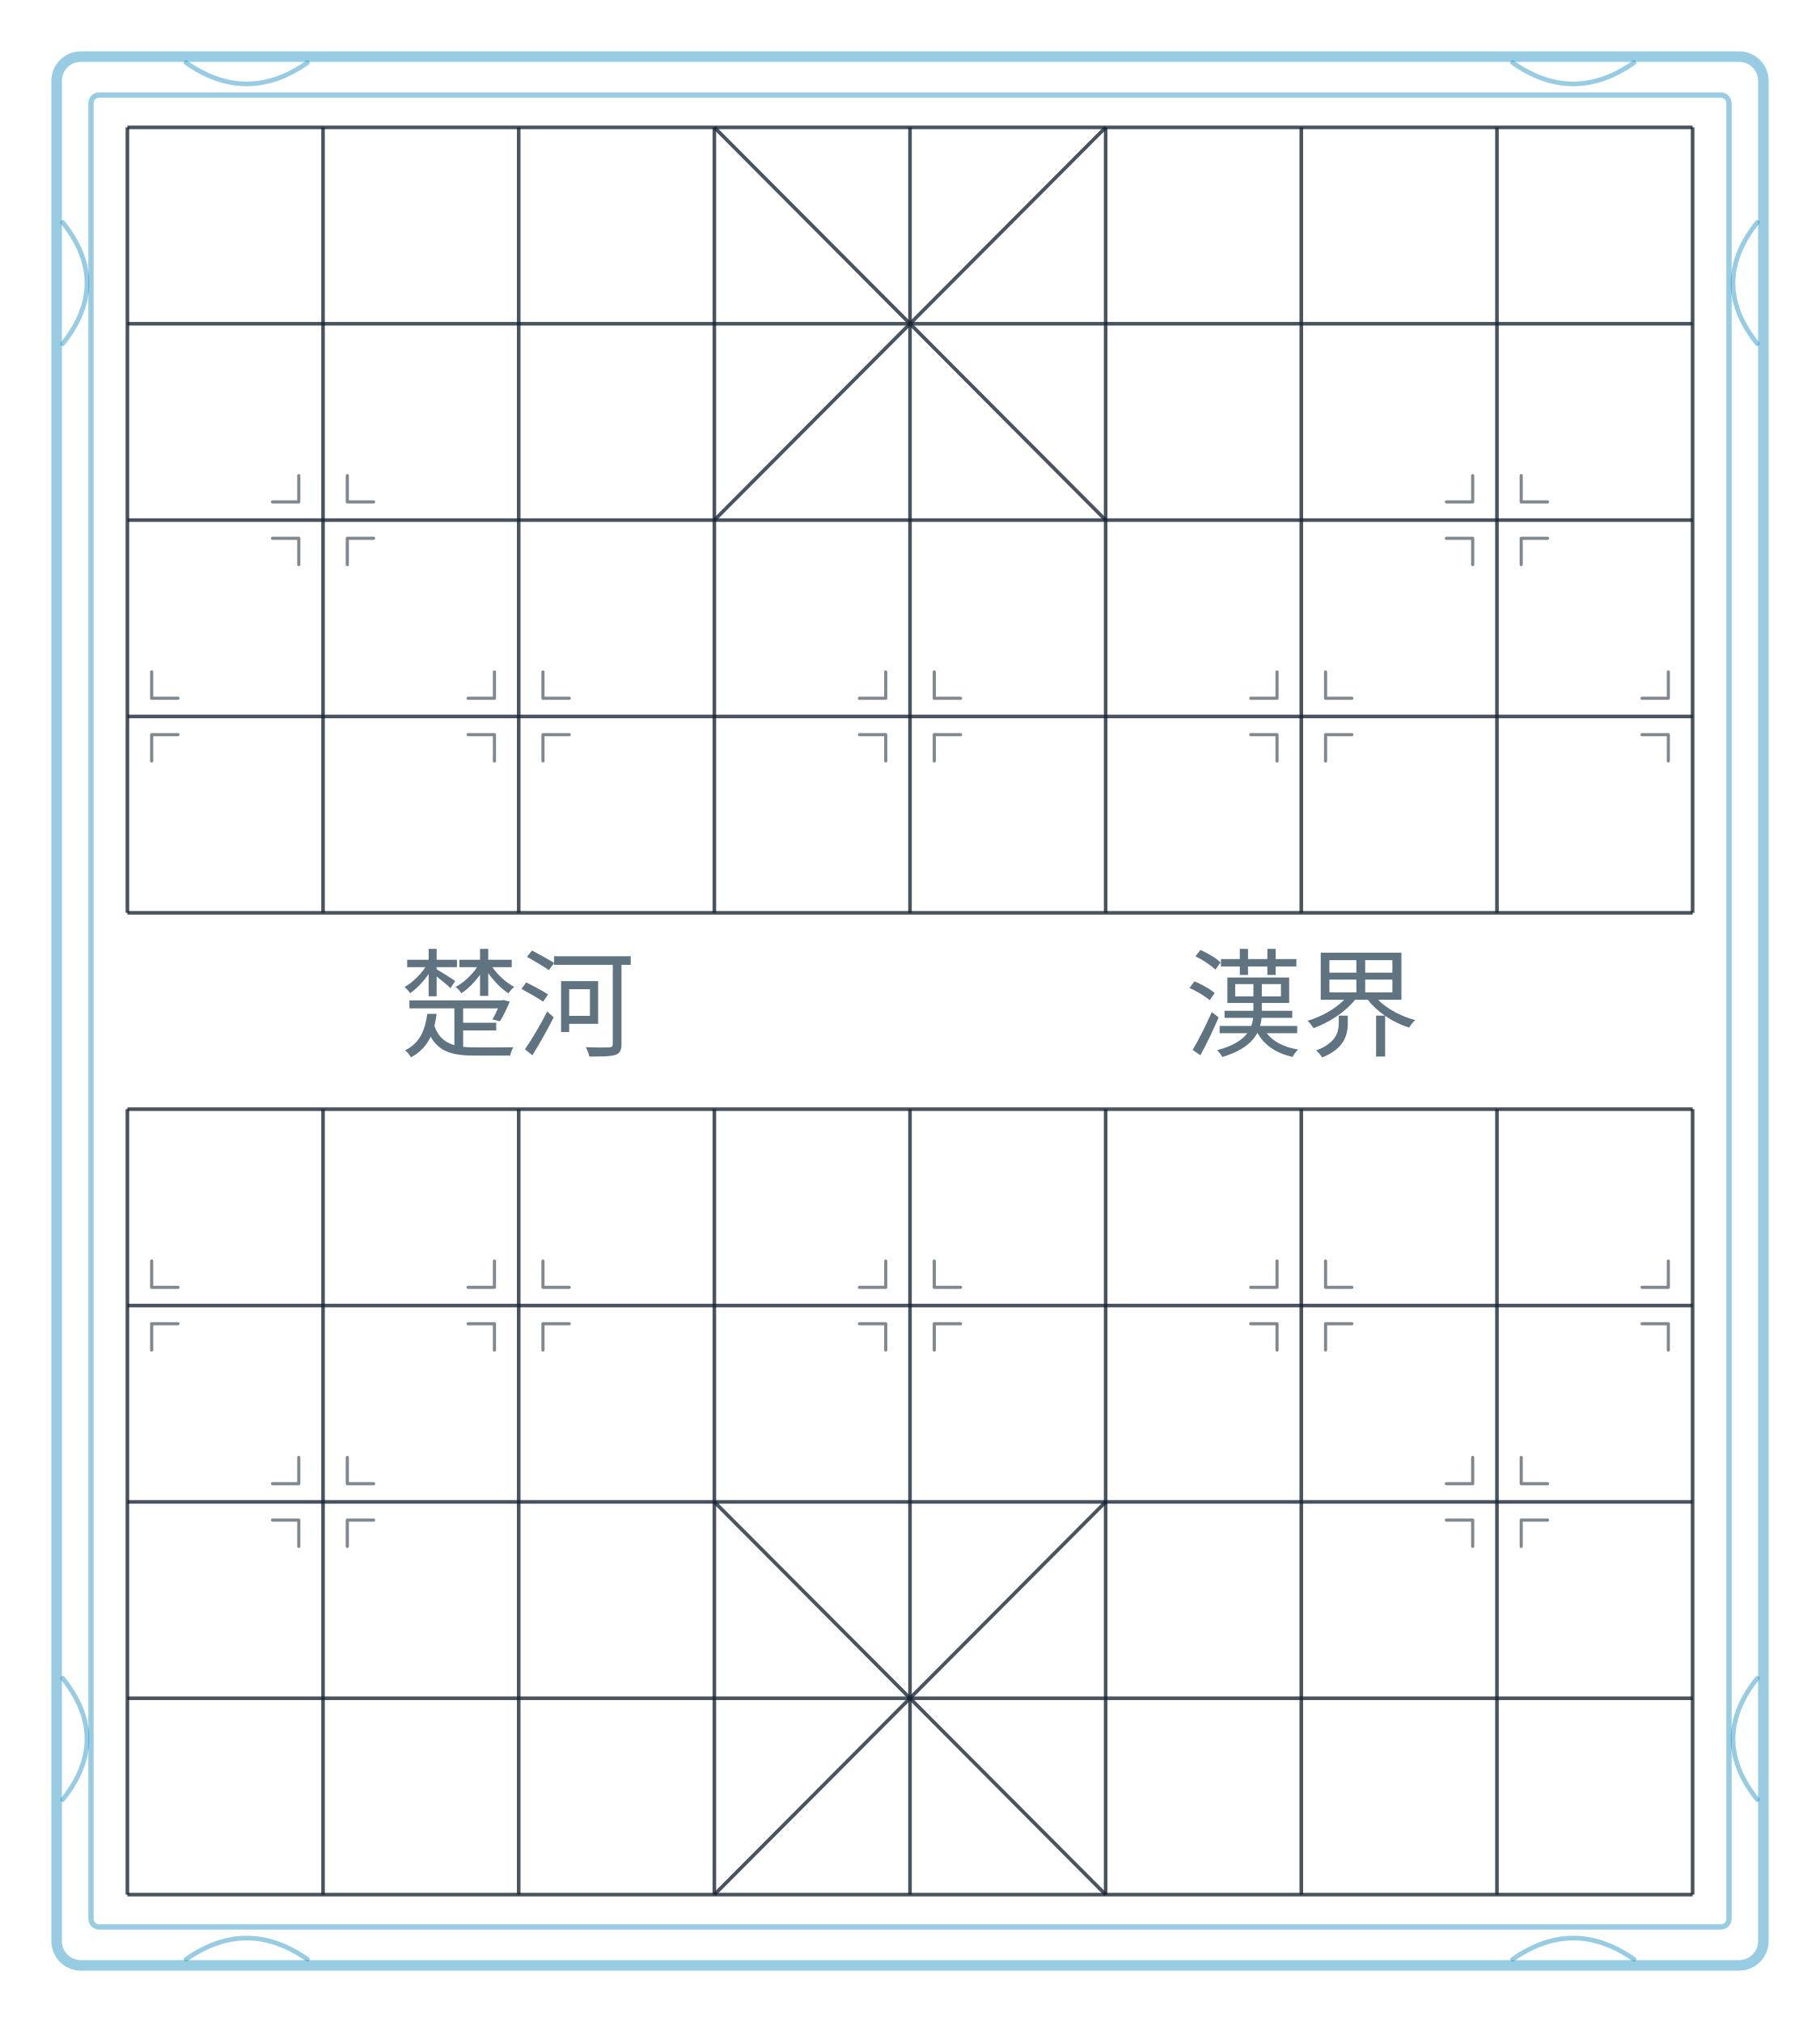
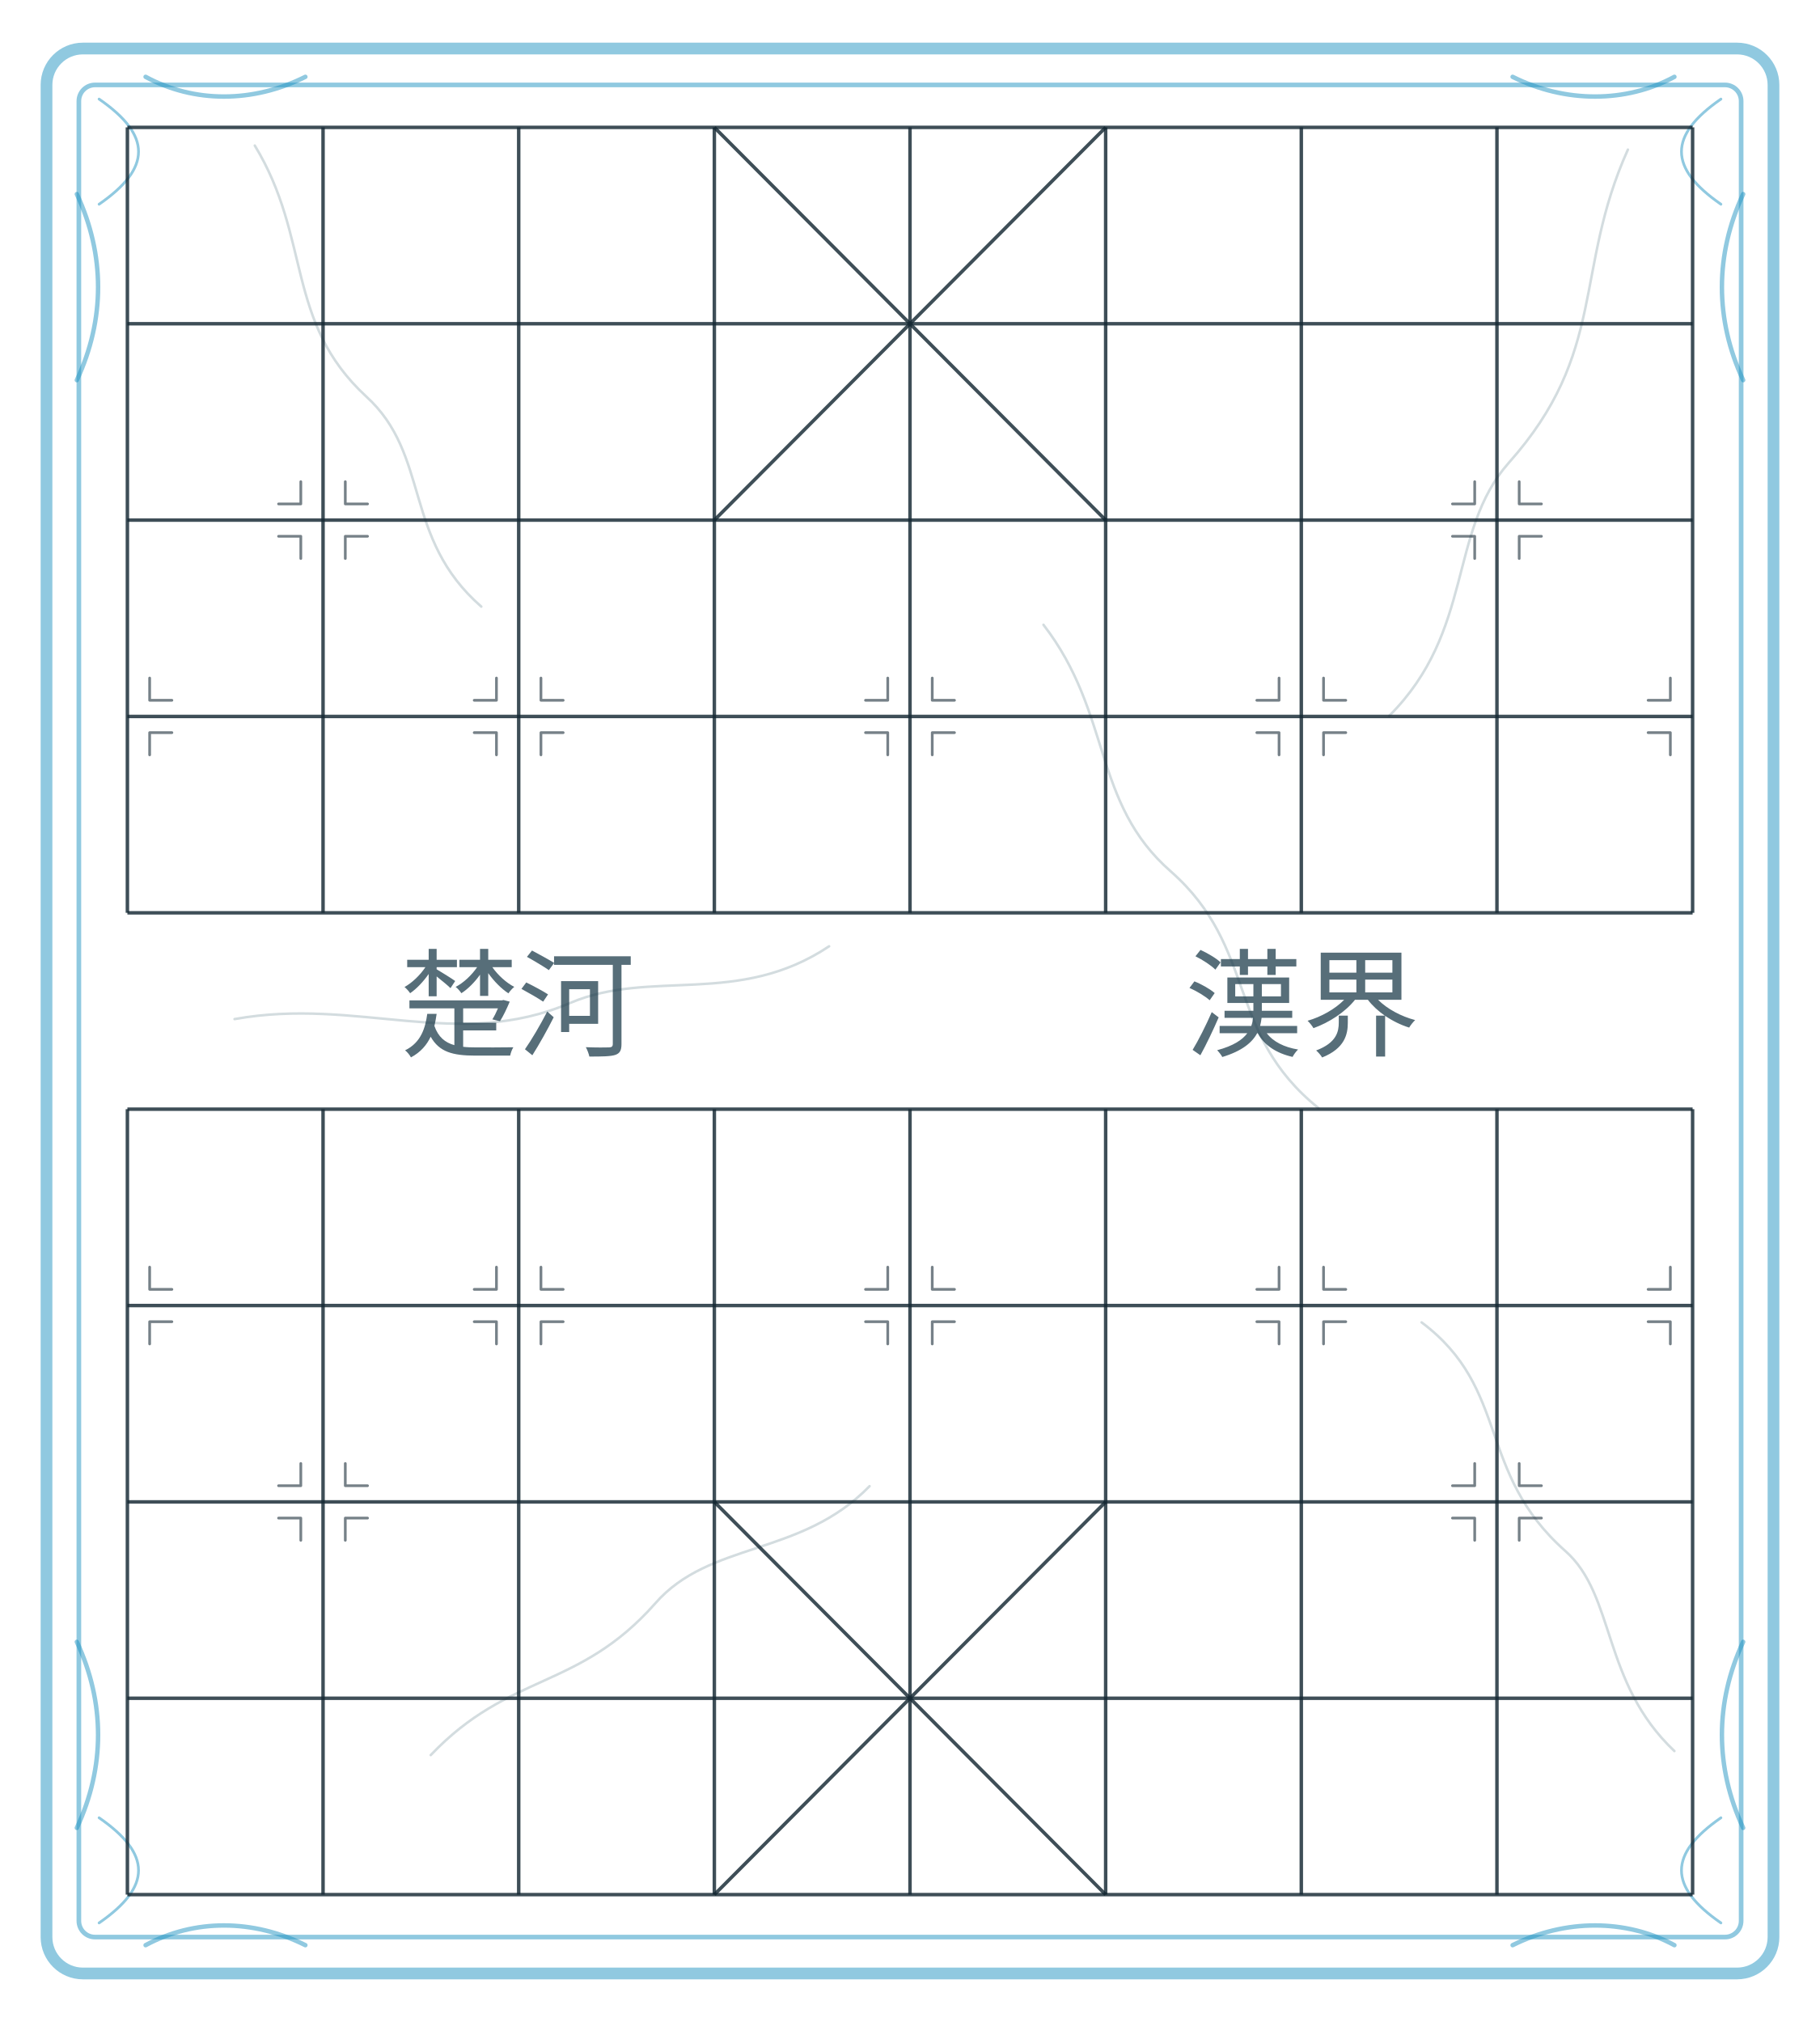
<svg xmlns="http://www.w3.org/2000/svg" viewBox="0 0 900 1000" fill="none">
  <defs>
    <g id="pointMark" fill="none" stroke-linecap="round" stroke-linejoin="round">
-       <path d="M-25 -9H-12V-22 M25 -9H12V-22 M-25 9H-12V22 M25 9H12V22" />
+       <path d="M-22 -8H-11V-19 M22 -8H11V-19 M-22 8H-11V19 M22 8H11V19" />
    </g>
    <g id="pointMarkLeftEdge" fill="none" stroke-linecap="round" stroke-linejoin="round">
-       <path d="M25 -9H12V-22 M25 9H12V22" />
+       <path d="M22 -8H11V-19 M22 8H11V19" />
    </g>
    <g id="pointMarkRightEdge" fill="none" stroke-linecap="round" stroke-linejoin="round">
-       <path d="M-25 -9H-12V-22 M-25 9H-12V22" />
+       <path d="M-22 -8H-11V-19 M-22 8H-11V19" />
    </g>
  </defs>
  <rect width="900" height="1000" fill="transparent" />
-   <g stroke="#0b86ba" stroke-opacity="0.42" fill="none" stroke-linejoin="round">
-     <rect x="28" y="28" width="844" height="944" rx="12" stroke-width="5.2" />
-     <rect x="45" y="47" width="810" height="906" rx="4" stroke-width="2.6" />
-     <path d="M92 31C112 45 132 45 152 31M748 31C768 45 788 45 808 31M92 969C112 955 132 955 152 969M748 969C768 955 788 955 808 969" stroke-width="2.3" stroke-linecap="round" />
-     <path d="M31 110C47 130 47 150 31 170M869 110C853 130 853 150 869 170M31 830C47 850 47 870 31 890M869 830C853 850 853 870 869 890" stroke-width="2.3" stroke-linecap="round" />
+   <g stroke="#188fbd" stroke-opacity="0.48" fill="none" stroke-linejoin="round">
+     <rect x="23" y="24" width="854" height="952" rx="18" stroke-width="5.8" />
+     <rect x="39" y="42" width="822" height="916" rx="8" stroke-width="2.3" />
+     <path d="M72 38C96 51 125 51 151 38M748 38C774 51 804 51 828 38M72 962C96 949 125 949 151 962M748 962C774 949 804 949 828 962" stroke-width="2.2" stroke-linecap="round" />
+     <path d="M38 96C52 126 52 158 38 188M862 96C848 126 848 158 862 188M38 812C52 842 52 874 38 904M862 812C848 842 848 874 862 904" stroke-width="2.2" stroke-linecap="round" />
+     <path d="M49 49C75 67 75 83 49 101M851 49C825 67 825 83 851 101M49 951C75 933 75 917 49 899M851 951C825 933 825 917 851 899" stroke-width="1.35" stroke-linecap="round" />
  </g>
-   <g stroke="#162532" stroke-opacity="0.78" stroke-width="1.78" stroke-linecap="butt">
+   <g stroke="#245262" stroke-opacity="0.20" stroke-width="1.25" fill="none" stroke-linecap="round" stroke-linejoin="round">
+     <path d="M126 72C154 118 141 159 181 196C213 225 199 266 238 300" />
+     <path d="M805 74C778 134 795 174 746 229C716 263 729 312 687 354" />
+     <path d="M116 504C177 493 226 520 282 496C322 479 365 498 410 468" />
+     <path d="M516 309C550 353 540 397 579 431C622 469 606 511 652 548" />
+     <path d="M703 654C747 687 730 728 774 767C799 789 792 832 828 866" />
+     <path d="M213 868C252 827 286 836 324 793C351 762 396 770 430 735" />
+   </g>
+   <g stroke="#142733" stroke-opacity="0.82" stroke-width="1.72" stroke-linecap="butt">
    <path d="M63 63V451.444M63 548.556V937M159.75 63V451.444M159.75 548.556V937M256.5 63V451.444M256.5 548.556V937M353.25 63V451.444M353.25 548.556V937M450 63V451.444M450 548.556V937M546.75 63V451.444M546.75 548.556V937M643.5 63V451.444M643.5 548.556V937M740.25 63V451.444M740.25 548.556V937M837 63V451.444M837 548.556V937" />
    <path d="M63 63H837M63 160.111H837M63 257.222H837M63 354.333H837M63 451.444H837M63 548.556H837M63 645.667H837M63 742.778H837M63 839.889H837M63 937H837" />
    <path d="M353.25 63L546.75 257.222M546.75 63L353.25 257.222M353.25 742.778L546.75 937M546.75 742.778L353.25 937" />
  </g>
-   <g stroke="#162532" stroke-opacity="0.54" stroke-width="1.56">
+   <g stroke="#142733" stroke-opacity="0.58" stroke-width="1.34">
    <use href="#pointMark" transform="translate(159.75 257.222)" />
    <use href="#pointMark" transform="translate(740.25 257.222)" />
    <use href="#pointMark" transform="translate(159.75 742.778)" />
    <use href="#pointMark" transform="translate(740.25 742.778)" />
    <use href="#pointMarkLeftEdge" transform="translate(63 354.333)" />
    <use href="#pointMark" transform="translate(256.5 354.333)" />
    <use href="#pointMark" transform="translate(450 354.333)" />
    <use href="#pointMark" transform="translate(643.5 354.333)" />
    <use href="#pointMarkRightEdge" transform="translate(837 354.333)" />
    <use href="#pointMarkLeftEdge" transform="translate(63 645.667)" />
    <use href="#pointMark" transform="translate(256.5 645.667)" />
    <use href="#pointMark" transform="translate(450 645.667)" />
    <use href="#pointMark" transform="translate(643.5 645.667)" />
    <use href="#pointMarkRightEdge" transform="translate(837 645.667)" />
  </g>
-   <g fill="#163345" fill-opacity="0.68" font-family="KaiTi, STKaiti, SimSun, serif" font-size="58" text-anchor="middle">
+   <g fill="#173746" fill-opacity="0.72" font-family="KaiTi, STKaiti, SimSun, serif" font-size="58" text-anchor="middle">
    <text x="256" y="518">楚河</text>
    <text x="644" y="518">漢界</text>
  </g>
</svg>
